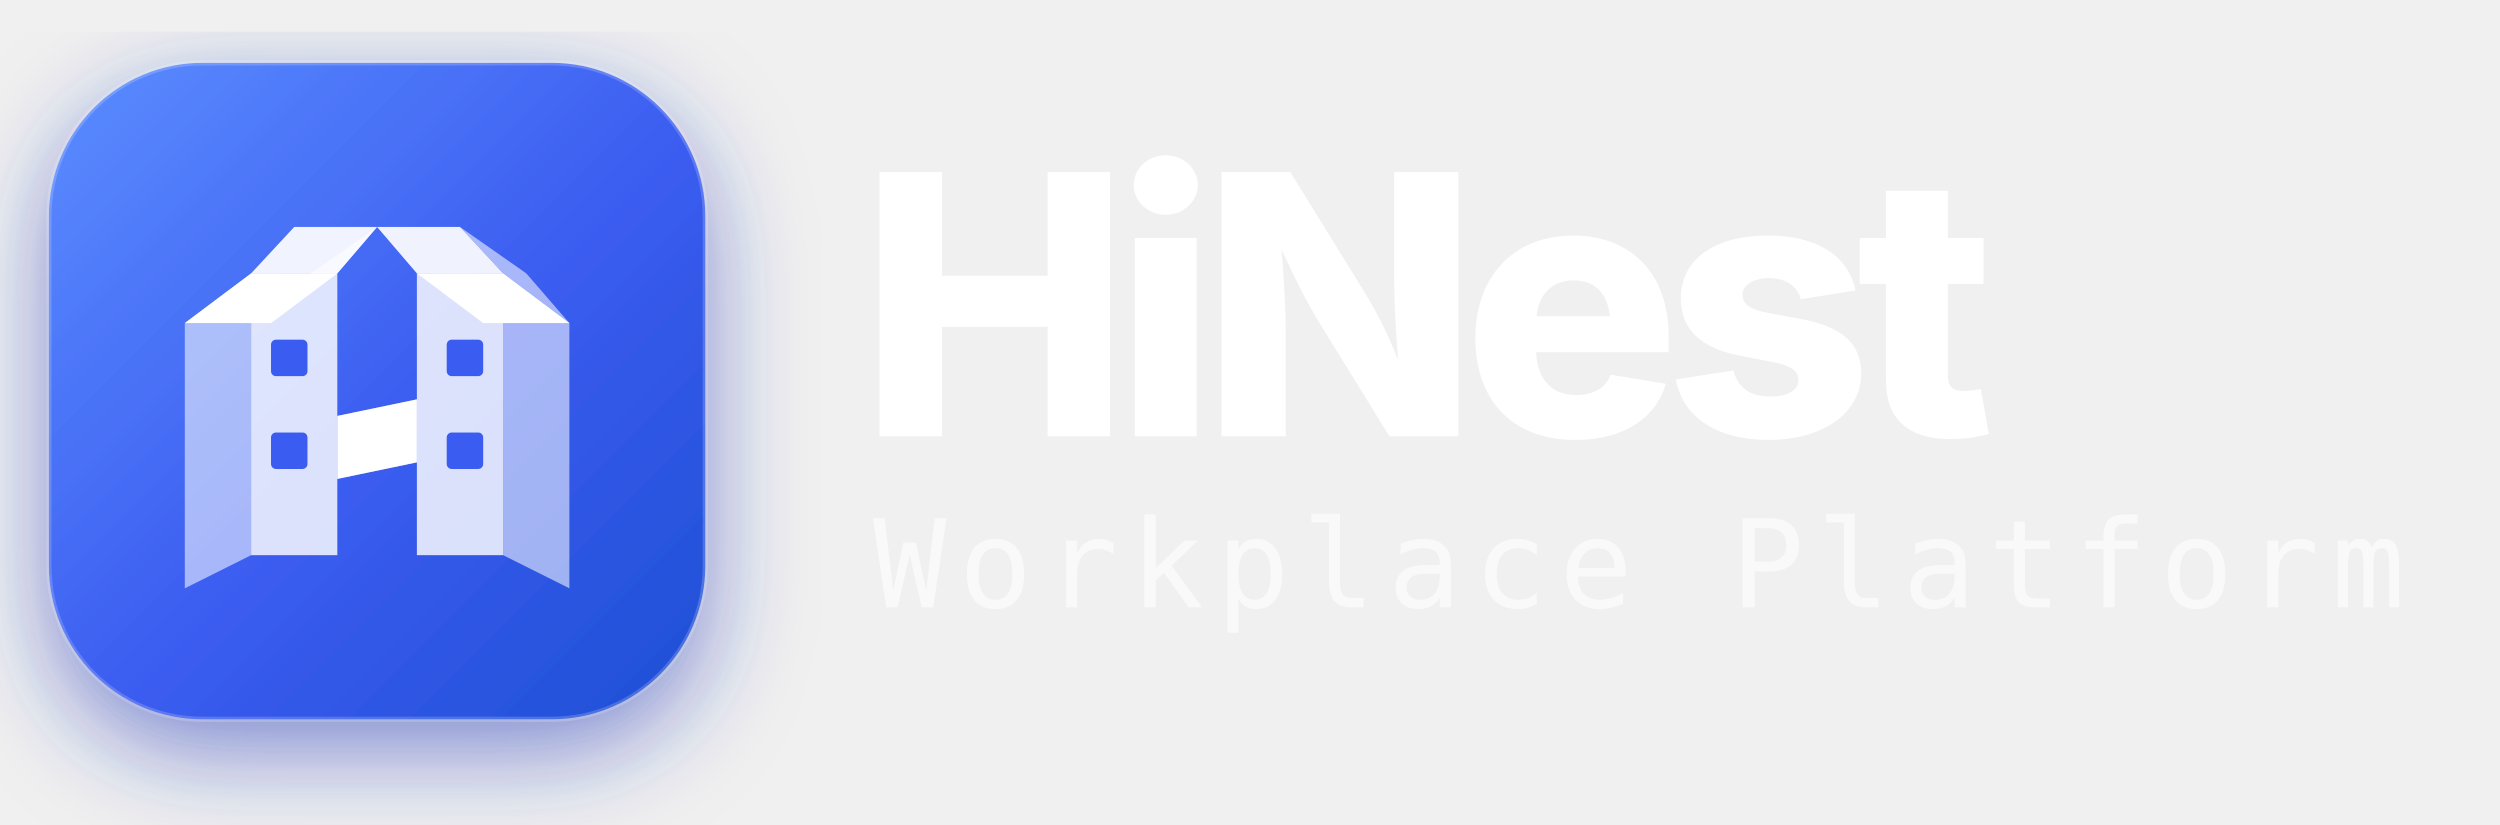
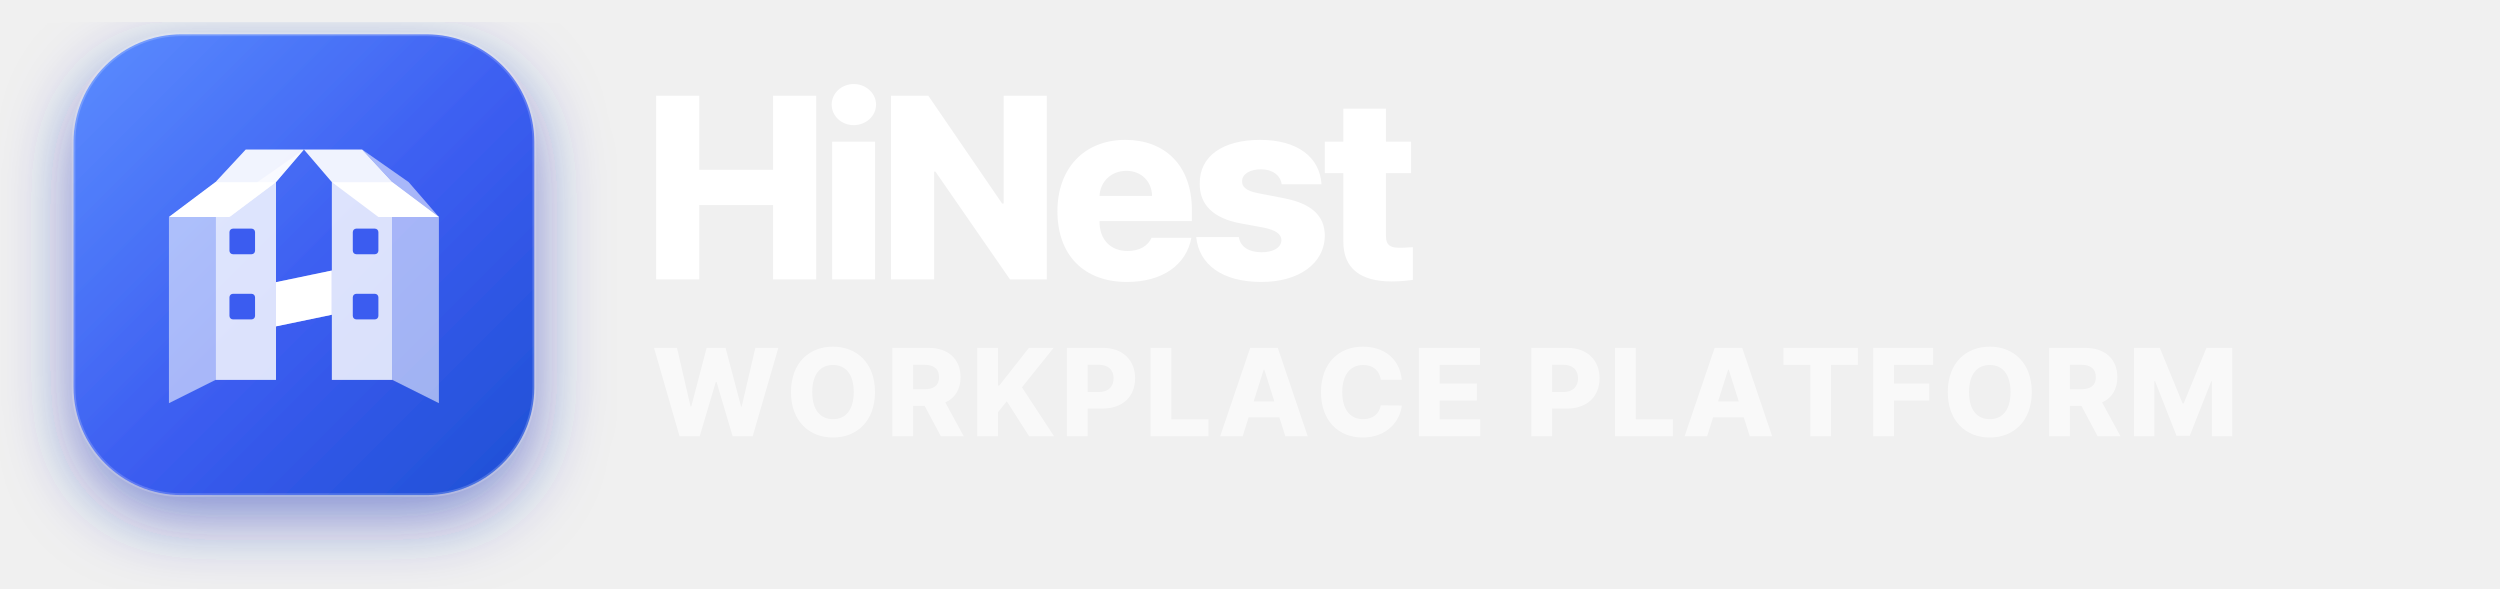
- <svg xmlns="http://www.w3.org/2000/svg" viewBox="116 118 716 236" width="716" height="236">
+ <svg xmlns="http://www.w3.org/2000/svg" viewBox="100 122 1020 240" width="1020" height="240">
  <defs>
    <linearGradient id="tile" x1="0%" y1="0%" x2="100%" y2="100%">
      <stop offset="0%" stop-color="#5B8DFF" />
      <stop offset="55%" stop-color="#3B5CF0" />
      <stop offset="100%" stop-color="#1E4FD4" />
+     </linearGradient>
+     <linearGradient id="badgegrad" x1="0%" y1="0%" x2="100%" y2="100%">
+       <stop offset="0%" stop-color="#5B8DFF" />
+       <stop offset="55%" stop-color="#3B5CF0" />
+       <stop offset="100%" stop-color="#8F3BF0" />
    </linearGradient>
    <filter id="tshadow" x="-30%" y="-30%" width="160%" height="160%">
      <feDropShadow dx="0" dy="9" stdDeviation="14" flood-color="#1E37B8" flood-opacity="0.55" />
    </filter>
  </defs>
  <rect x="130" y="136" width="188" height="188" rx="44" fill="url(#tile)" filter="url(#tshadow)" />
  <rect x="130" y="136" width="188" height="188" rx="44" fill="none" stroke="#FFFFFF" stroke-opacity="0.18" stroke-width="1.5" />
  <g transform="translate(224,227.6263) scale(0.9494949)">
    <polygon points="-58,-18 -38,-33 -38,52 -58,62" fill="#FFFFFF" opacity="0.55" />
    <polygon points="-38,-33 -12,-33 -12,52 -38,52" fill="#FFFFFF" opacity="0.82" />
    <polygon points="-58,-18 -38,-33 -12,-33 -32,-18" fill="#FFFFFF" />
    <polygon points="-38,-33 -25,-47 0,-47 -12,-33" fill="#FFFFFF" opacity="0.92" />
    <polygon points="-32,-18 -12,-33 0,-47 -20,-33" fill="#FFFFFF" opacity="0.55" />
    <polygon points="-12,10 12,5 12,24 -12,29" fill="#FFFFFF" />
    <polygon points="-12,10 12,5 12,24 -12,29" fill="#FFFFFF" opacity="0.4" />
    <polygon points="38,-33 58,-18 58,62 38,52" fill="#FFFFFF" opacity="0.55" />
    <polygon points="12,-33 38,-33 38,52 12,52" fill="#FFFFFF" opacity="0.82" />
    <polygon points="38,-33 58,-18 32,-18 12,-33" fill="#FFFFFF" />
    <polygon points="12,-33 38,-33 25,-47 0,-47" fill="#FFFFFF" opacity="0.92" />
    <polygon points="38,-33 58,-18 45,-33 25,-47" fill="#FFFFFF" opacity="0.55" />
    <rect x="-32" y="-13" width="11" height="11" fill="#3B5CF0" rx="1.5" />
    <rect x="-32" y="15" width="11" height="11" fill="#3B5CF0" rx="1.5" />
    <rect x="21" y="-13" width="11" height="11" fill="#3B5CF0" rx="1.5" />
    <rect x="21" y="15" width="11" height="11" fill="#3B5CF0" rx="1.5" />
  </g>
-   <text x="362" y="242.94" font-family="'Pretendard','Inter',-apple-system,'Apple SD Gothic Neo',sans-serif" font-weight="800" letter-spacing="-0.045em" font-size="104" fill="#FFFFFF">HiNest</text>
-   <text x="366" y="291.94" font-family="'JetBrains Mono',ui-monospace,'SFMono-Regular',Menlo,monospace" font-weight="500" font-size="35" letter-spacing="0.1em" fill="rgba(255,255,255,.6)">Workplace Platform</text>
+   <path d="M367.69 236L385.29 236L385.29 205.67L415.41 205.67L415.41 236L433.01 236L433.01 161.05L415.41 161.05L415.41 191.28L385.29 191.28L385.29 161.05L367.69 161.05ZM439.52 236L457.02 236L457.02 179.79L439.52 179.79ZM448.32 173.06C453.29 173.06 457.43 169.34 457.43 164.68C457.43 160.02 453.29 156.29 448.32 156.29C443.36 156.29 439.32 160.02 439.32 164.68C439.32 169.34 443.36 173.06 448.32 173.06ZM527.09 161.05L509.49 161.05L509.49 205.05L508.87 205.05L478.75 161.05L463.53 161.05L463.53 236L481.13 236L481.13 192.01L481.65 192.01L512.08 236L527.09 236ZM559.79 237.04C574.39 237.04 584.02 230.00 586.09 219.02L569.83 219.02C568.39 222.34 564.87 224.41 560.10 224.41C553.07 224.41 548.61 219.75 548.61 212.50L548.61 212.19L586.29 212.19L586.29 207.74C586.29 189.11 574.91 179.07 559.17 179.07C542.30 179.07 531.43 190.76 531.43 208.15C531.43 226.06 542.20 237.04 559.79 237.04ZM548.61 201.94C548.87 196.09 553.38 191.70 559.59 191.70C565.59 191.70 569.94 195.94 570.04 201.94ZM622.93 197.18L639.18 197.18C638.46 186.00 629.24 179.07 614.13 179.07C598.91 179.07 589.39 185.69 589.49 196.87C589.39 205.46 594.98 211.05 606.06 213.12L615.68 214.88C620.55 215.92 622.72 217.47 622.83 219.96C622.72 223.06 619.51 224.92 614.75 224.92C609.58 224.92 606.06 222.75 605.44 218.71L588.05 218.71C589.18 229.89 598.60 237.04 614.65 237.04C629.87 237.04 640.42 229.58 640.53 218.09C640.42 209.91 635.04 205.05 623.86 202.88L613.20 200.80C608.33 199.87 606.68 198.11 606.78 195.94C606.68 193.04 610.09 191.07 614.44 191.07C619.10 191.07 622.41 193.46 622.93 197.18ZM675.71 179.79L665.47 179.79L665.47 166.33L648.08 166.33L648.08 179.79L640.52 179.79L640.52 192.63L648.08 192.63L648.08 220.37C647.97 231.76 655.43 236.83 667.74 236.83C671.88 236.83 674.78 236.41 676.44 236.21L676.44 222.85C674.47 222.96 671.68 223.16 670.23 223.06C667.23 222.96 665.47 221.92 665.47 218.40L665.47 192.63L675.71 192.63Z" fill="#FFFFFF" />
+   <path d="M377.26 300L385.47 300L392.05 277.79L392.35 277.79L398.92 300L407.09 300L417.55 263.94L408.18 263.94L402.61 287.90L402.36 287.90L396.03 263.94L388.31 263.94L382.04 287.85L381.74 287.85L376.21 263.94L366.85 263.94ZM456.99 281.97C456.99 270.07 449.52 263.44 439.86 263.44C430.15 263.44 422.73 270.07 422.73 281.97C422.73 293.82 430.15 300.50 439.86 300.50C449.52 300.50 456.99 293.87 456.99 281.97ZM448.33 281.97C448.33 289.14 445.14 293.03 439.86 293.03C434.58 293.03 431.39 289.14 431.39 281.97C431.39 274.80 434.58 270.91 439.86 270.91C445.14 270.91 448.33 274.80 448.33 281.97ZM464.06 300L472.53 300L472.53 287.60L477.26 287.60L483.88 300L493.20 300L485.68 286.20C489.64 284.41 491.90 280.85 491.90 275.89C491.90 268.52 486.92 263.94 478.80 263.94L464.06 263.94ZM472.53 280.83L472.53 270.81L477.01 270.81C481.00 270.81 483.14 272.51 483.14 275.89C483.14 279.28 481.00 280.83 477.01 280.83ZM498.72 300L507.19 300L507.19 290.14L510.78 285.71L519.89 300L530.05 300L516.95 280.03L529.85 263.94L519.79 263.94L507.69 279.33L507.19 279.33L507.19 263.94L498.72 263.94ZM535.28 300L543.74 300L543.74 288.69L549.77 288.69C558.04 288.69 563.12 283.81 563.12 276.34C563.12 269.02 558.14 263.94 550.02 263.94L535.28 263.94ZM543.74 281.97L543.74 270.81L548.23 270.81C552.21 270.81 554.35 272.96 554.35 276.34C554.35 279.73 552.21 281.97 548.23 281.97ZM569.44 300L593.05 300L593.05 293.08L577.91 293.08L577.91 263.94L569.44 263.94ZM606.99 300L609.43 292.28L621.98 292.28L624.42 300L633.54 300L621.34 263.94L610.08 263.94L597.83 300ZM611.48 285.81L615.56 272.86L615.86 272.86L619.94 285.81ZM663.37 276.94L671.94 276.94C671.04 268.32 664.66 263.44 656.00 263.44C646.39 263.44 638.97 270.07 638.97 281.97C638.97 293.82 646.24 300.50 656.00 300.50C665.76 300.50 671.24 293.87 671.94 287.45L663.37 287.40C662.72 290.94 660.03 293.03 656.15 293.03C650.97 293.03 647.63 289.24 647.63 281.97C647.63 274.95 650.87 270.91 656.20 270.91C660.23 270.91 662.87 273.25 663.37 276.94ZM678.91 300L703.91 300L703.91 293.08L687.37 293.08L687.37 285.41L702.56 285.41L702.56 278.48L687.37 278.48L687.37 270.86L703.86 270.86L703.86 263.94L678.91 263.94ZM724.77 300L733.24 300L733.24 288.69L739.27 288.69C747.53 288.69 752.61 283.81 752.61 276.34C752.61 269.02 747.63 263.94 739.52 263.94L724.77 263.94ZM733.24 281.97L733.24 270.81L737.72 270.81C741.71 270.81 743.85 272.96 743.85 276.34C743.85 279.73 741.71 281.97 737.72 281.97ZM758.94 300L782.54 300L782.54 293.08L767.40 293.08L767.40 263.94L758.94 263.94ZM796.49 300L798.93 292.28L811.48 292.28L813.92 300L823.03 300L810.83 263.94L799.58 263.94L787.32 300ZM800.97 285.81L805.05 272.86L805.35 272.86L809.44 285.81ZM827.66 270.86L838.62 270.86L838.62 300L847.04 300L847.04 270.86L857.99 270.86L857.99 263.94L827.66 263.94ZM864.27 300L872.73 300L872.73 285.41L887.13 285.41L887.13 278.48L872.73 278.48L872.73 270.86L888.72 270.86L888.72 263.94L864.27 263.94ZM928.96 281.97C928.96 270.07 921.49 263.44 911.83 263.44C902.12 263.44 894.70 270.07 894.70 281.97C894.70 293.82 902.12 300.50 911.83 300.50C921.49 300.50 928.96 293.87 928.96 281.97ZM920.30 281.97C920.30 289.14 917.11 293.03 911.83 293.03C906.55 293.03 903.36 289.14 903.36 281.97C903.36 274.80 906.55 270.91 911.83 270.91C917.11 270.91 920.30 274.80 920.30 281.97ZM936.03 300L944.50 300L944.50 287.60L949.23 287.60L955.85 300L965.17 300L957.65 286.20C961.61 284.41 963.87 280.85 963.87 275.89C963.87 268.52 958.89 263.94 950.77 263.94L936.03 263.94ZM944.50 280.83L944.50 270.81L948.98 270.81C952.97 270.81 955.11 272.51 955.11 275.89C955.11 279.28 952.97 280.83 948.98 280.83ZM970.69 263.94L970.69 300L978.96 300L978.96 277.49L979.26 277.49L988.03 299.80L993.41 299.80L1002.17 277.59L1002.47 277.59L1002.47 300L1010.74 300L1010.74 263.94L1000.23 263.94L990.92 286.65L990.52 286.65L981.20 263.94Z" fill="#ffffff" fill-opacity=".62" />
</svg>
